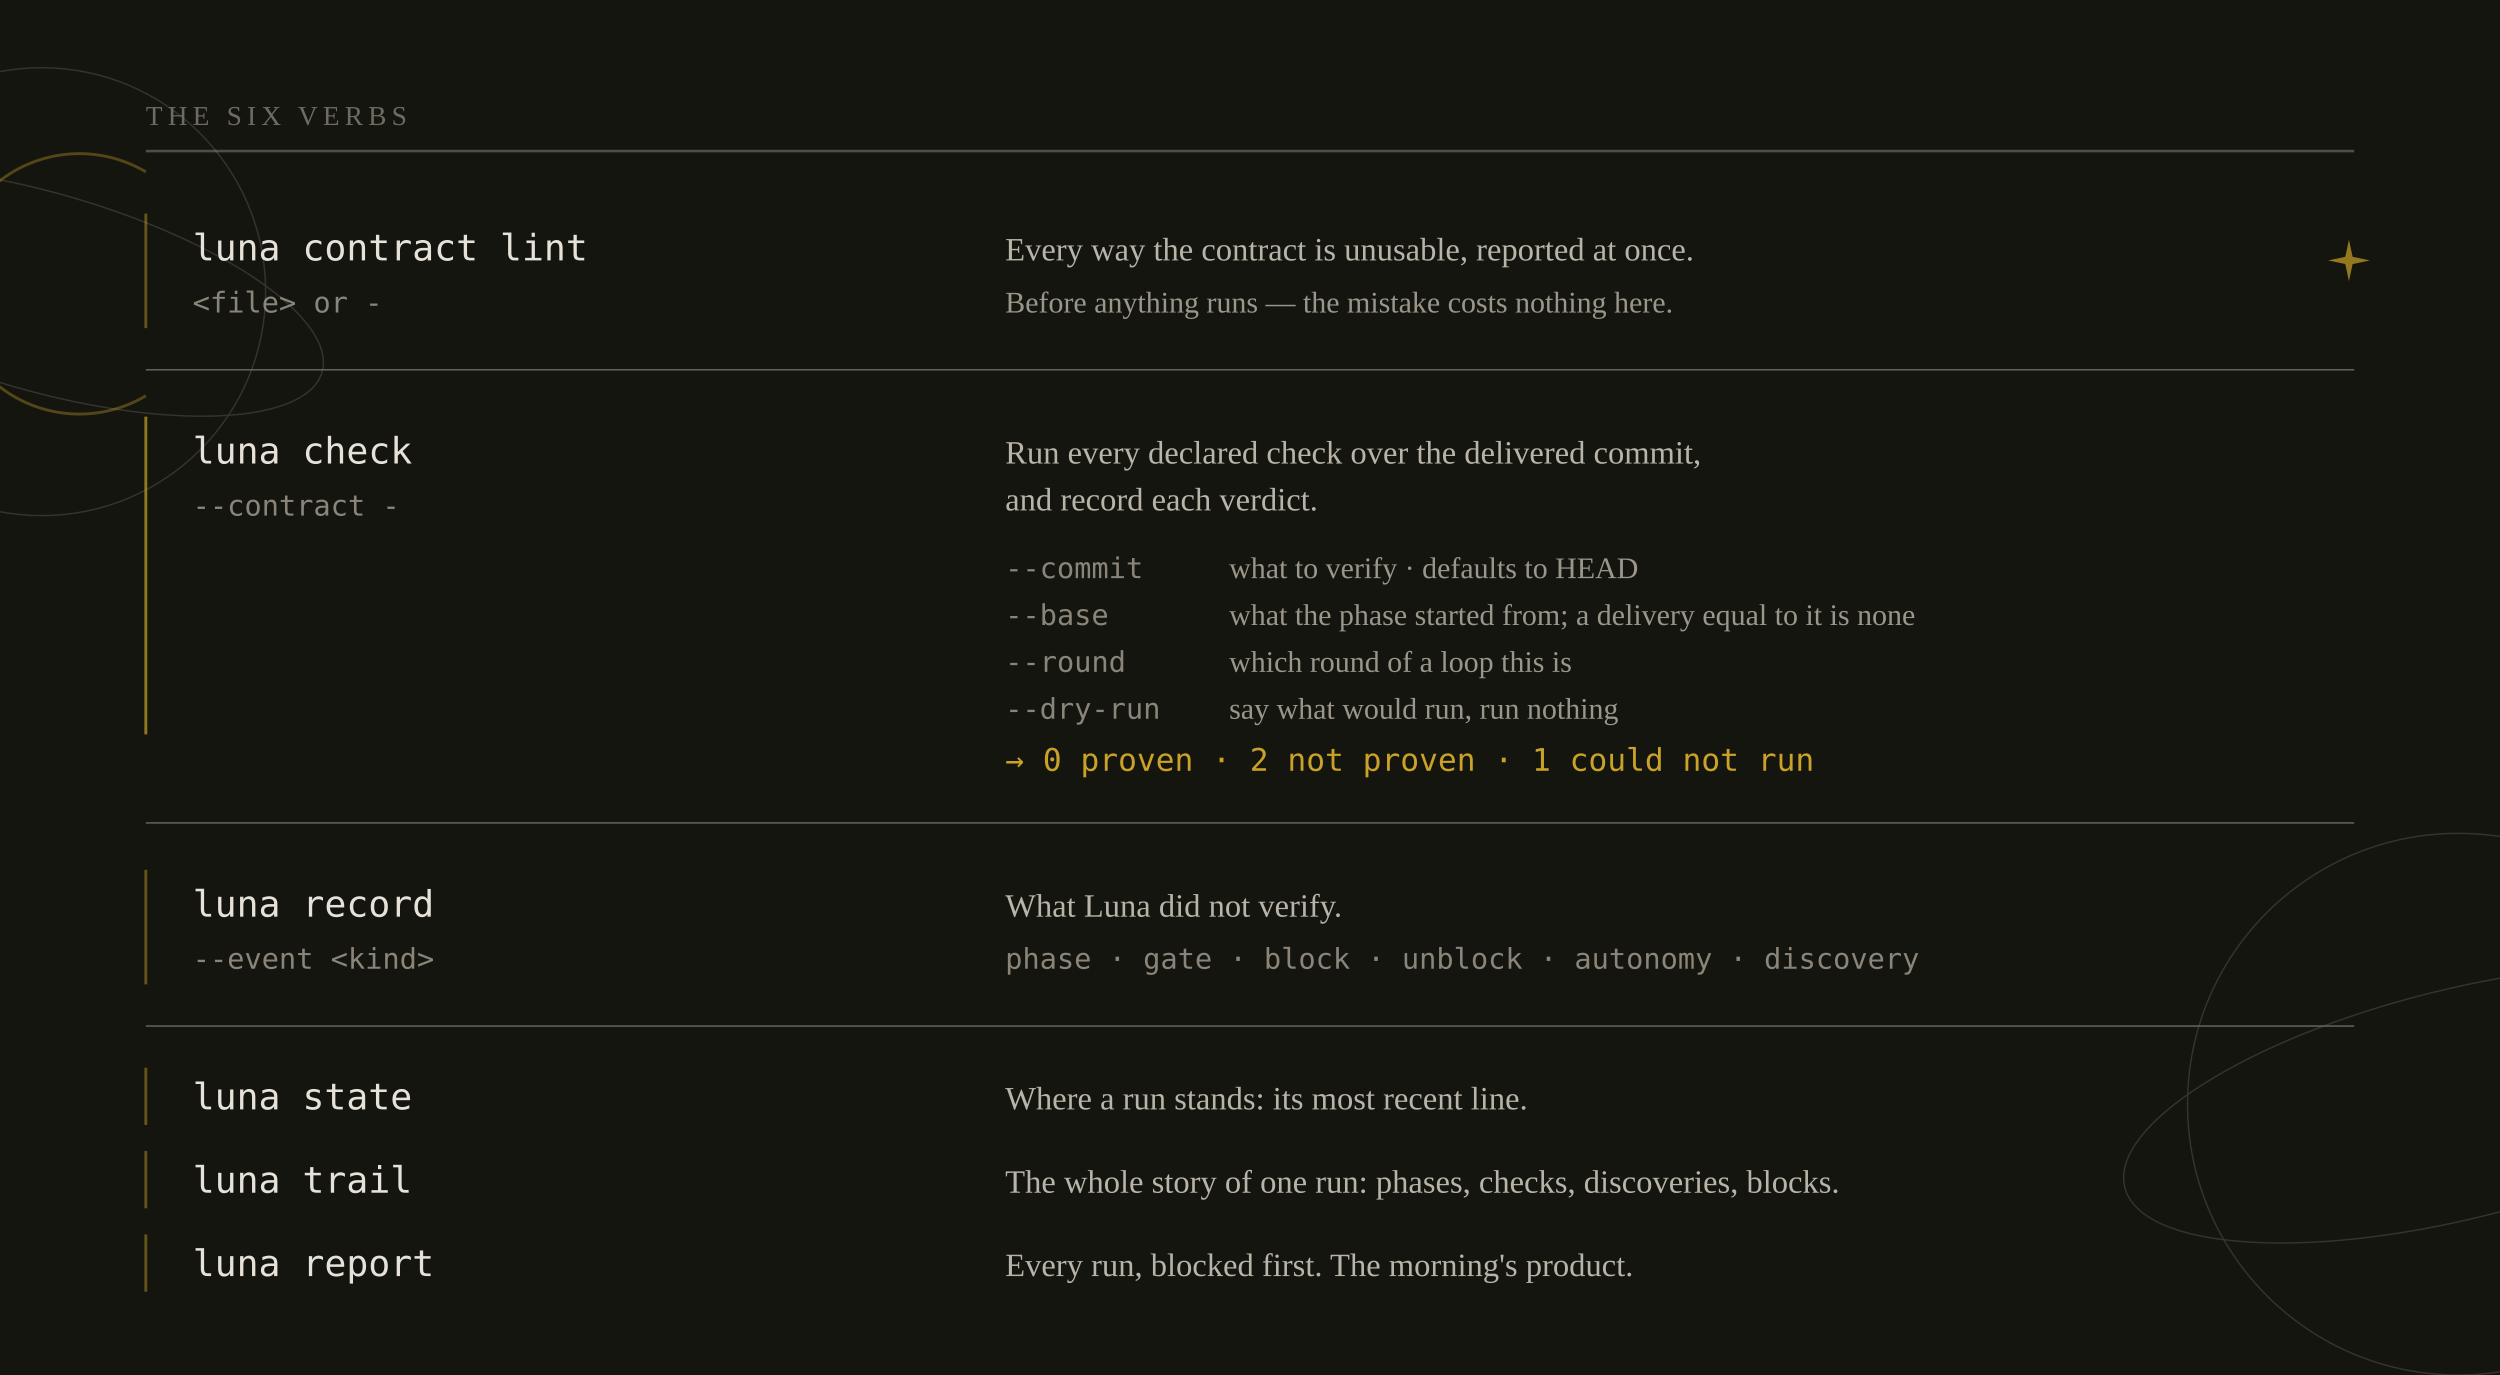
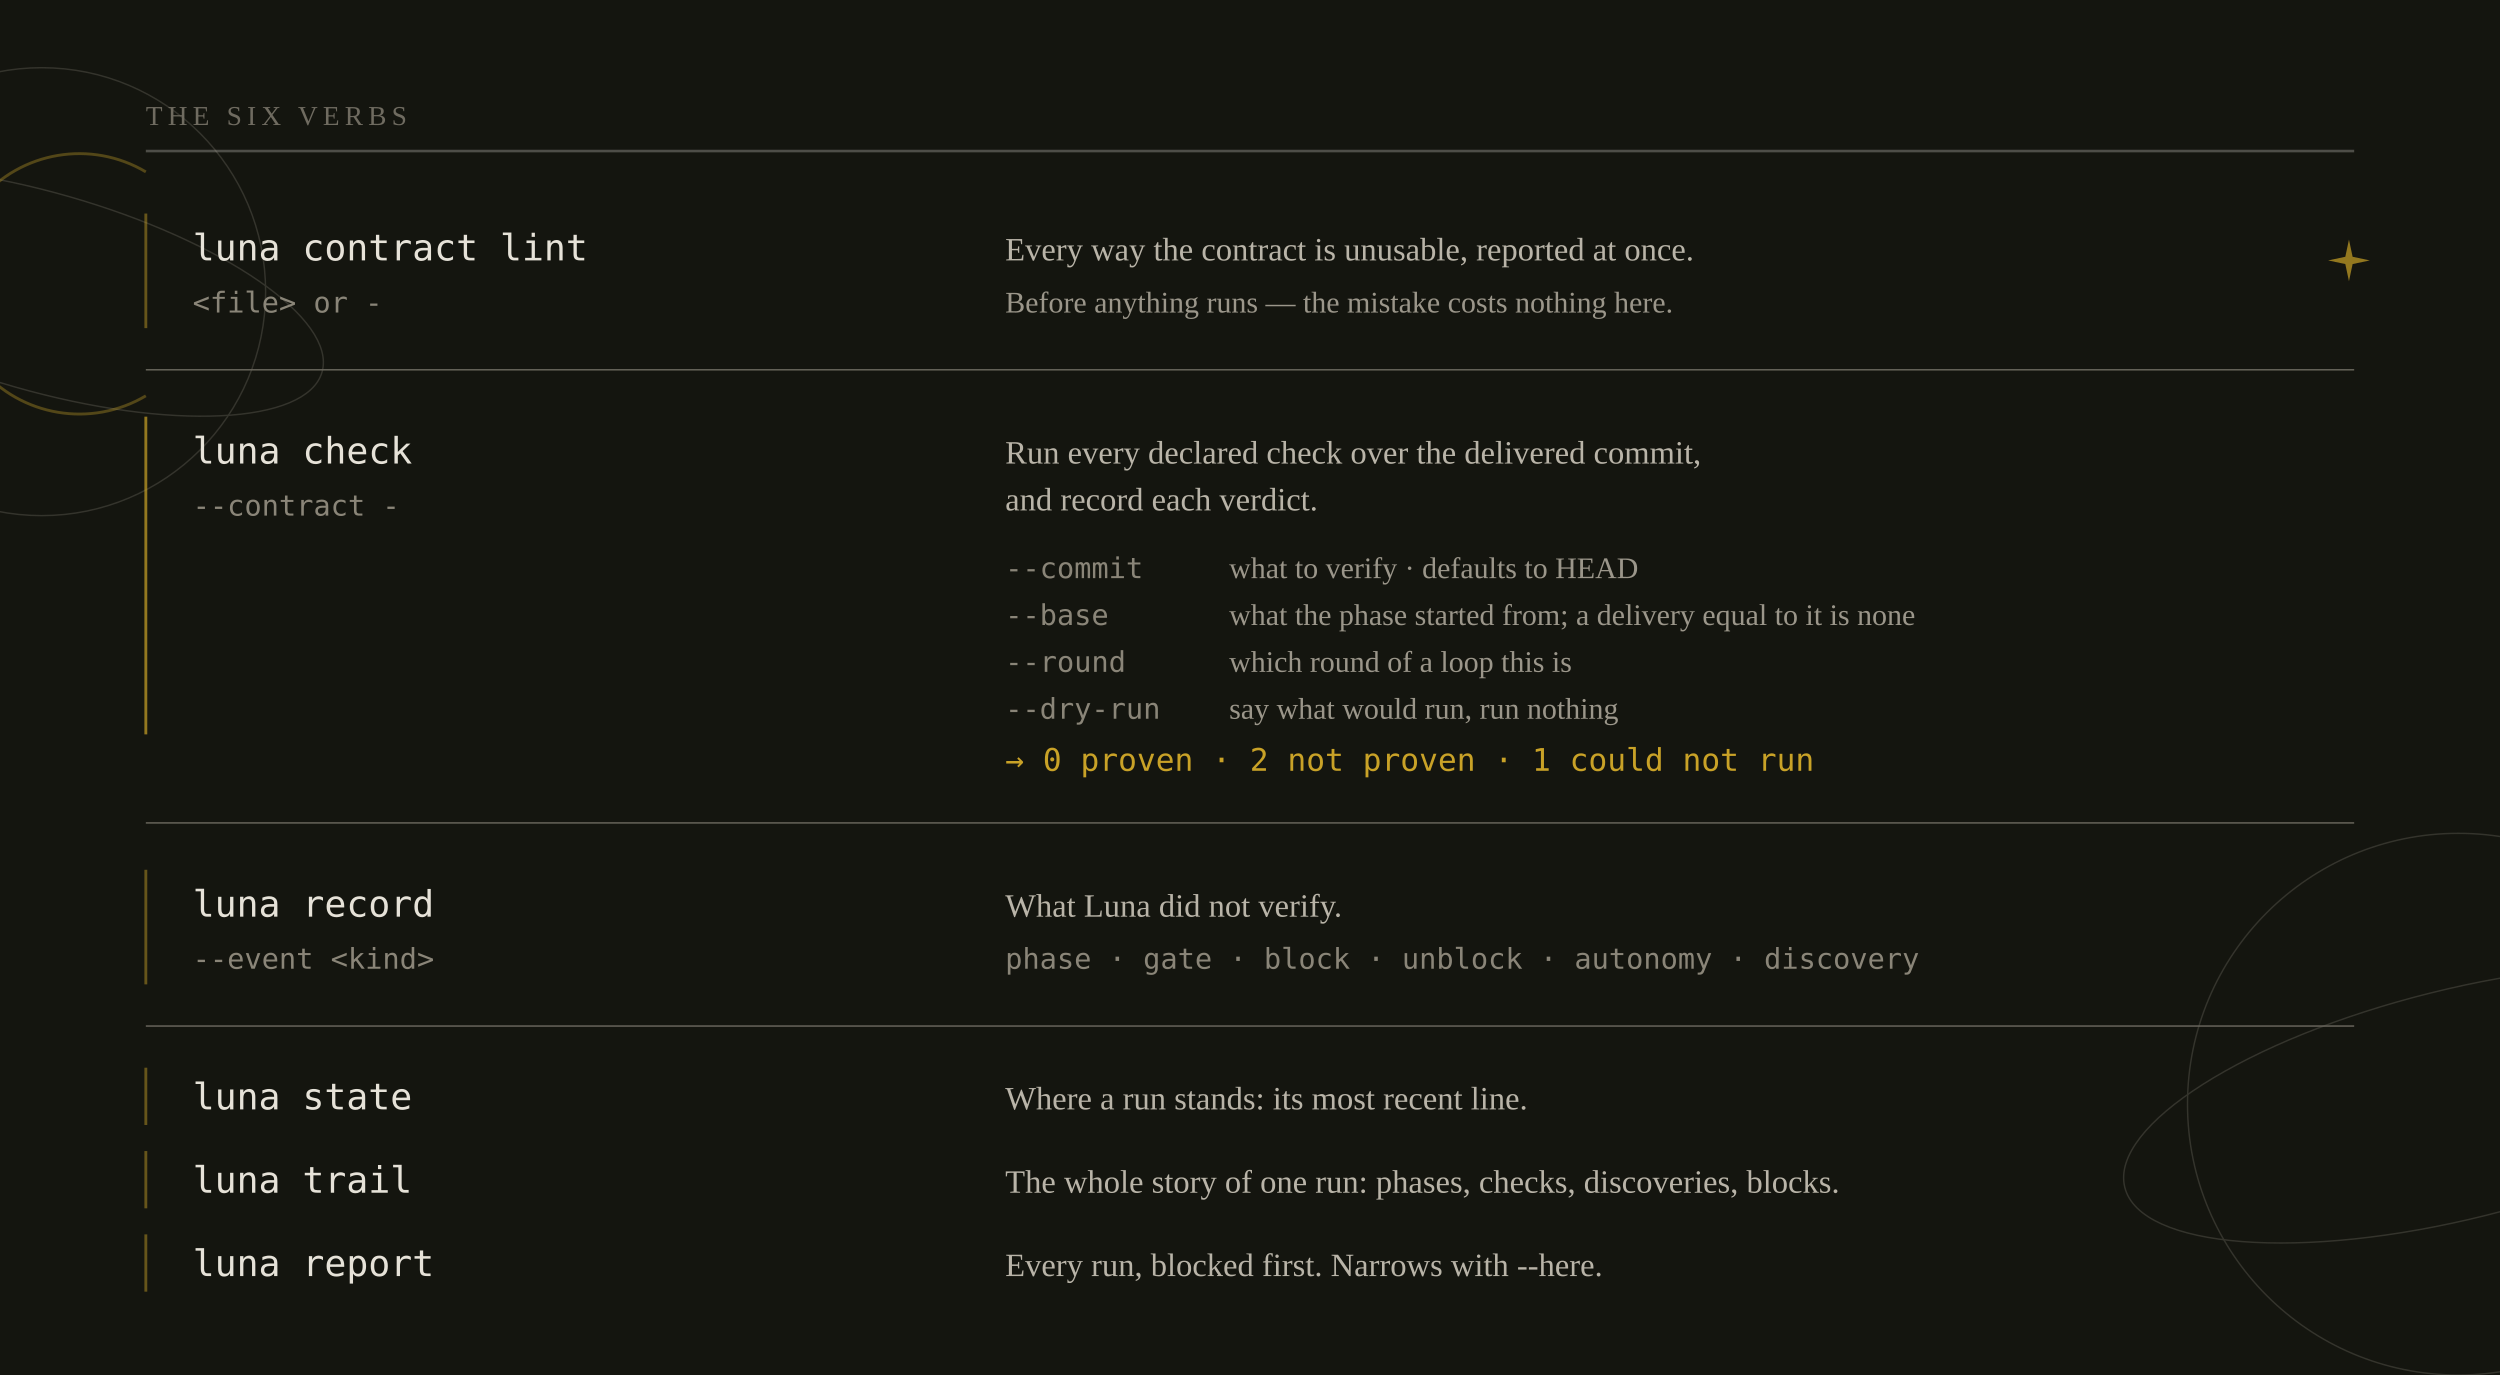
<svg xmlns="http://www.w3.org/2000/svg" viewBox="0 0 960 528" width="960" height="528" role="img" aria-labelledby="t d">
  <defs>
  </defs>
  <rect width="960" height="528" fill="#14150f" />
  <g fill="none" stroke="#6a675d" stroke-width=".55" opacity=".38">
    <circle cx="944" cy="424" r="104" />
    <ellipse cx="944" cy="424" rx="132" ry="44" transform="rotate(-14 944 424)" />
    <circle cx="16" cy="112" r="86" />
    <ellipse cx="16" cy="112" rx="112" ry="38" transform="rotate(16 16 112)" />
  </g>
  <path fill="none" stroke="#c9a227" stroke-width="1.1" opacity=".35" d="M56 66 A 50 50 0 1 0 56 152" />
  <g fill="#c9a227" opacity=".7">
    <path d="M902 92 l1.4 6.6 6.6 1.4 -6.6 1.4 -1.4 6.6 -1.4 -6.6 -6.6 -1.4 6.6 -1.4z" />
  </g>
  <text x="56" y="48" fill="#6f6b60" font-family="Georgia, 'Times New Roman', serif" font-size="10.5" letter-spacing="2">THE SIX VERBS</text>
  <path fill="none" stroke="#d8d4cb" stroke-width="1" opacity=".3" d="M56 58 H 904" />
  <g transform="translate(56 86)">
    <path fill="none" stroke="#c9a227" stroke-width="1.1" opacity=".45" d="M0 -4 v 44" />
    <text x="18" y="14" fill="#e6e2d8" font-family="ui-monospace, Menlo, Consolas, monospace" font-size="14">luna contract lint</text>
    <text x="18" y="34" fill="#8a8578" font-family="ui-monospace, Menlo, Consolas, monospace" font-size="11">&lt;file&gt; or -</text>
    <text x="330" y="14" fill="#b9b4a8" font-family="Georgia, 'Times New Roman', serif" font-size="12.5">Every way the contract is unusable, reported at once.</text>
    <text x="330" y="34" fill="#9b968a" font-family="Georgia, 'Times New Roman', serif" font-size="11.5">Before anything runs — the mistake costs nothing here.</text>
  </g>
  <path fill="none" stroke="#6a675d" stroke-width=".55" d="M56 142 H 904" />
  <g transform="translate(56 164)">
    <path fill="none" stroke="#c9a227" stroke-width="1.1" opacity=".7" d="M0 -4 v 122" />
    <text x="18" y="14" fill="#e6e2d8" font-family="ui-monospace, Menlo, Consolas, monospace" font-size="14">luna check</text>
    <text x="18" y="34" fill="#8a8578" font-family="ui-monospace, Menlo, Consolas, monospace" font-size="11">--contract -</text>
    <text x="330" y="14" fill="#b9b4a8" font-family="Georgia, 'Times New Roman', serif" font-size="12.5">Run every declared check over the delivered commit,</text>
    <text x="330" y="32" fill="#b9b4a8" font-family="Georgia, 'Times New Roman', serif" font-size="12.5">and record each verdict.</text>
    <g fill="#8a8578" font-family="ui-monospace, Menlo, Consolas, monospace" font-size="11" transform="translate(330 58)">
      <text x="0" y="0">--commit</text>
      <text x="86" y="0" fill="#9b968a" font-family="Georgia, 'Times New Roman', serif" font-size="11.5">what to verify · defaults to HEAD</text>
      <text x="0" y="18">--base</text>
      <text x="86" y="18" fill="#9b968a" font-family="Georgia, 'Times New Roman', serif" font-size="11.5">what the phase started from; a delivery equal to it is none</text>
      <text x="0" y="36">--round</text>
      <text x="86" y="36" fill="#9b968a" font-family="Georgia, 'Times New Roman', serif" font-size="11.5">which round of a loop this is</text>
      <text x="0" y="54">--dry-run</text>
      <text x="86" y="54" fill="#9b968a" font-family="Georgia, 'Times New Roman', serif" font-size="11.5">say what would run, run nothing</text>
    </g>
    <text x="330" y="132" fill="#c9a227" font-family="ui-monospace, Menlo, Consolas, monospace" font-size="12">→  0 proven   ·   2 not proven   ·   1 could not run</text>
  </g>
  <path fill="none" stroke="#6a675d" stroke-width=".55" d="M56 316 H 904" />
  <g transform="translate(56 338)">
    <path fill="none" stroke="#c9a227" stroke-width="1.1" opacity=".45" d="M0 -4 v 44" />
    <text x="18" y="14" fill="#e6e2d8" font-family="ui-monospace, Menlo, Consolas, monospace" font-size="14">luna record</text>
    <text x="18" y="34" fill="#8a8578" font-family="ui-monospace, Menlo, Consolas, monospace" font-size="11">--event &lt;kind&gt;</text>
    <text x="330" y="14" fill="#b9b4a8" font-family="Georgia, 'Times New Roman', serif" font-size="12.5">What Luna did not verify.</text>
    <text x="330" y="34" fill="#8a8578" font-family="ui-monospace, Menlo, Consolas, monospace" font-size="11">phase · gate · block · unblock · autonomy · discovery</text>
  </g>
  <path fill="none" stroke="#6a675d" stroke-width=".55" d="M56 394 H 904" />
  <g transform="translate(56 414)">
    <path fill="none" stroke="#c9a227" stroke-width="1.1" opacity=".45" d="M0 -4 v 22" />
    <text x="18" y="12" fill="#e6e2d8" font-family="ui-monospace, Menlo, Consolas, monospace" font-size="14">luna state</text>
    <text x="330" y="12" fill="#b9b4a8" font-family="Georgia, 'Times New Roman', serif" font-size="12.5">Where a run stands: its most recent line.</text>
  </g>
  <g transform="translate(56 446)">
    <path fill="none" stroke="#c9a227" stroke-width="1.1" opacity=".45" d="M0 -4 v 22" />
    <text x="18" y="12" fill="#e6e2d8" font-family="ui-monospace, Menlo, Consolas, monospace" font-size="14">luna trail</text>
    <text x="330" y="12" fill="#b9b4a8" font-family="Georgia, 'Times New Roman', serif" font-size="12.5">The whole story of one run: phases, checks, discoveries, blocks.</text>
  </g>
  <g transform="translate(56 478)">
    <path fill="none" stroke="#c9a227" stroke-width="1.1" opacity=".45" d="M0 -4 v 22" />
    <text x="18" y="12" fill="#e6e2d8" font-family="ui-monospace, Menlo, Consolas, monospace" font-size="14">luna report</text>
-     <text x="330" y="12" fill="#b9b4a8" font-family="Georgia, 'Times New Roman', serif" font-size="12.5">Every run, blocked first. The morning's product.</text>
+     <text x="330" y="12" fill="#b9b4a8" font-family="Georgia, 'Times New Roman', serif" font-size="12.5">Every run, blocked first. Narrows with --here.</text>
  </g>
</svg>
